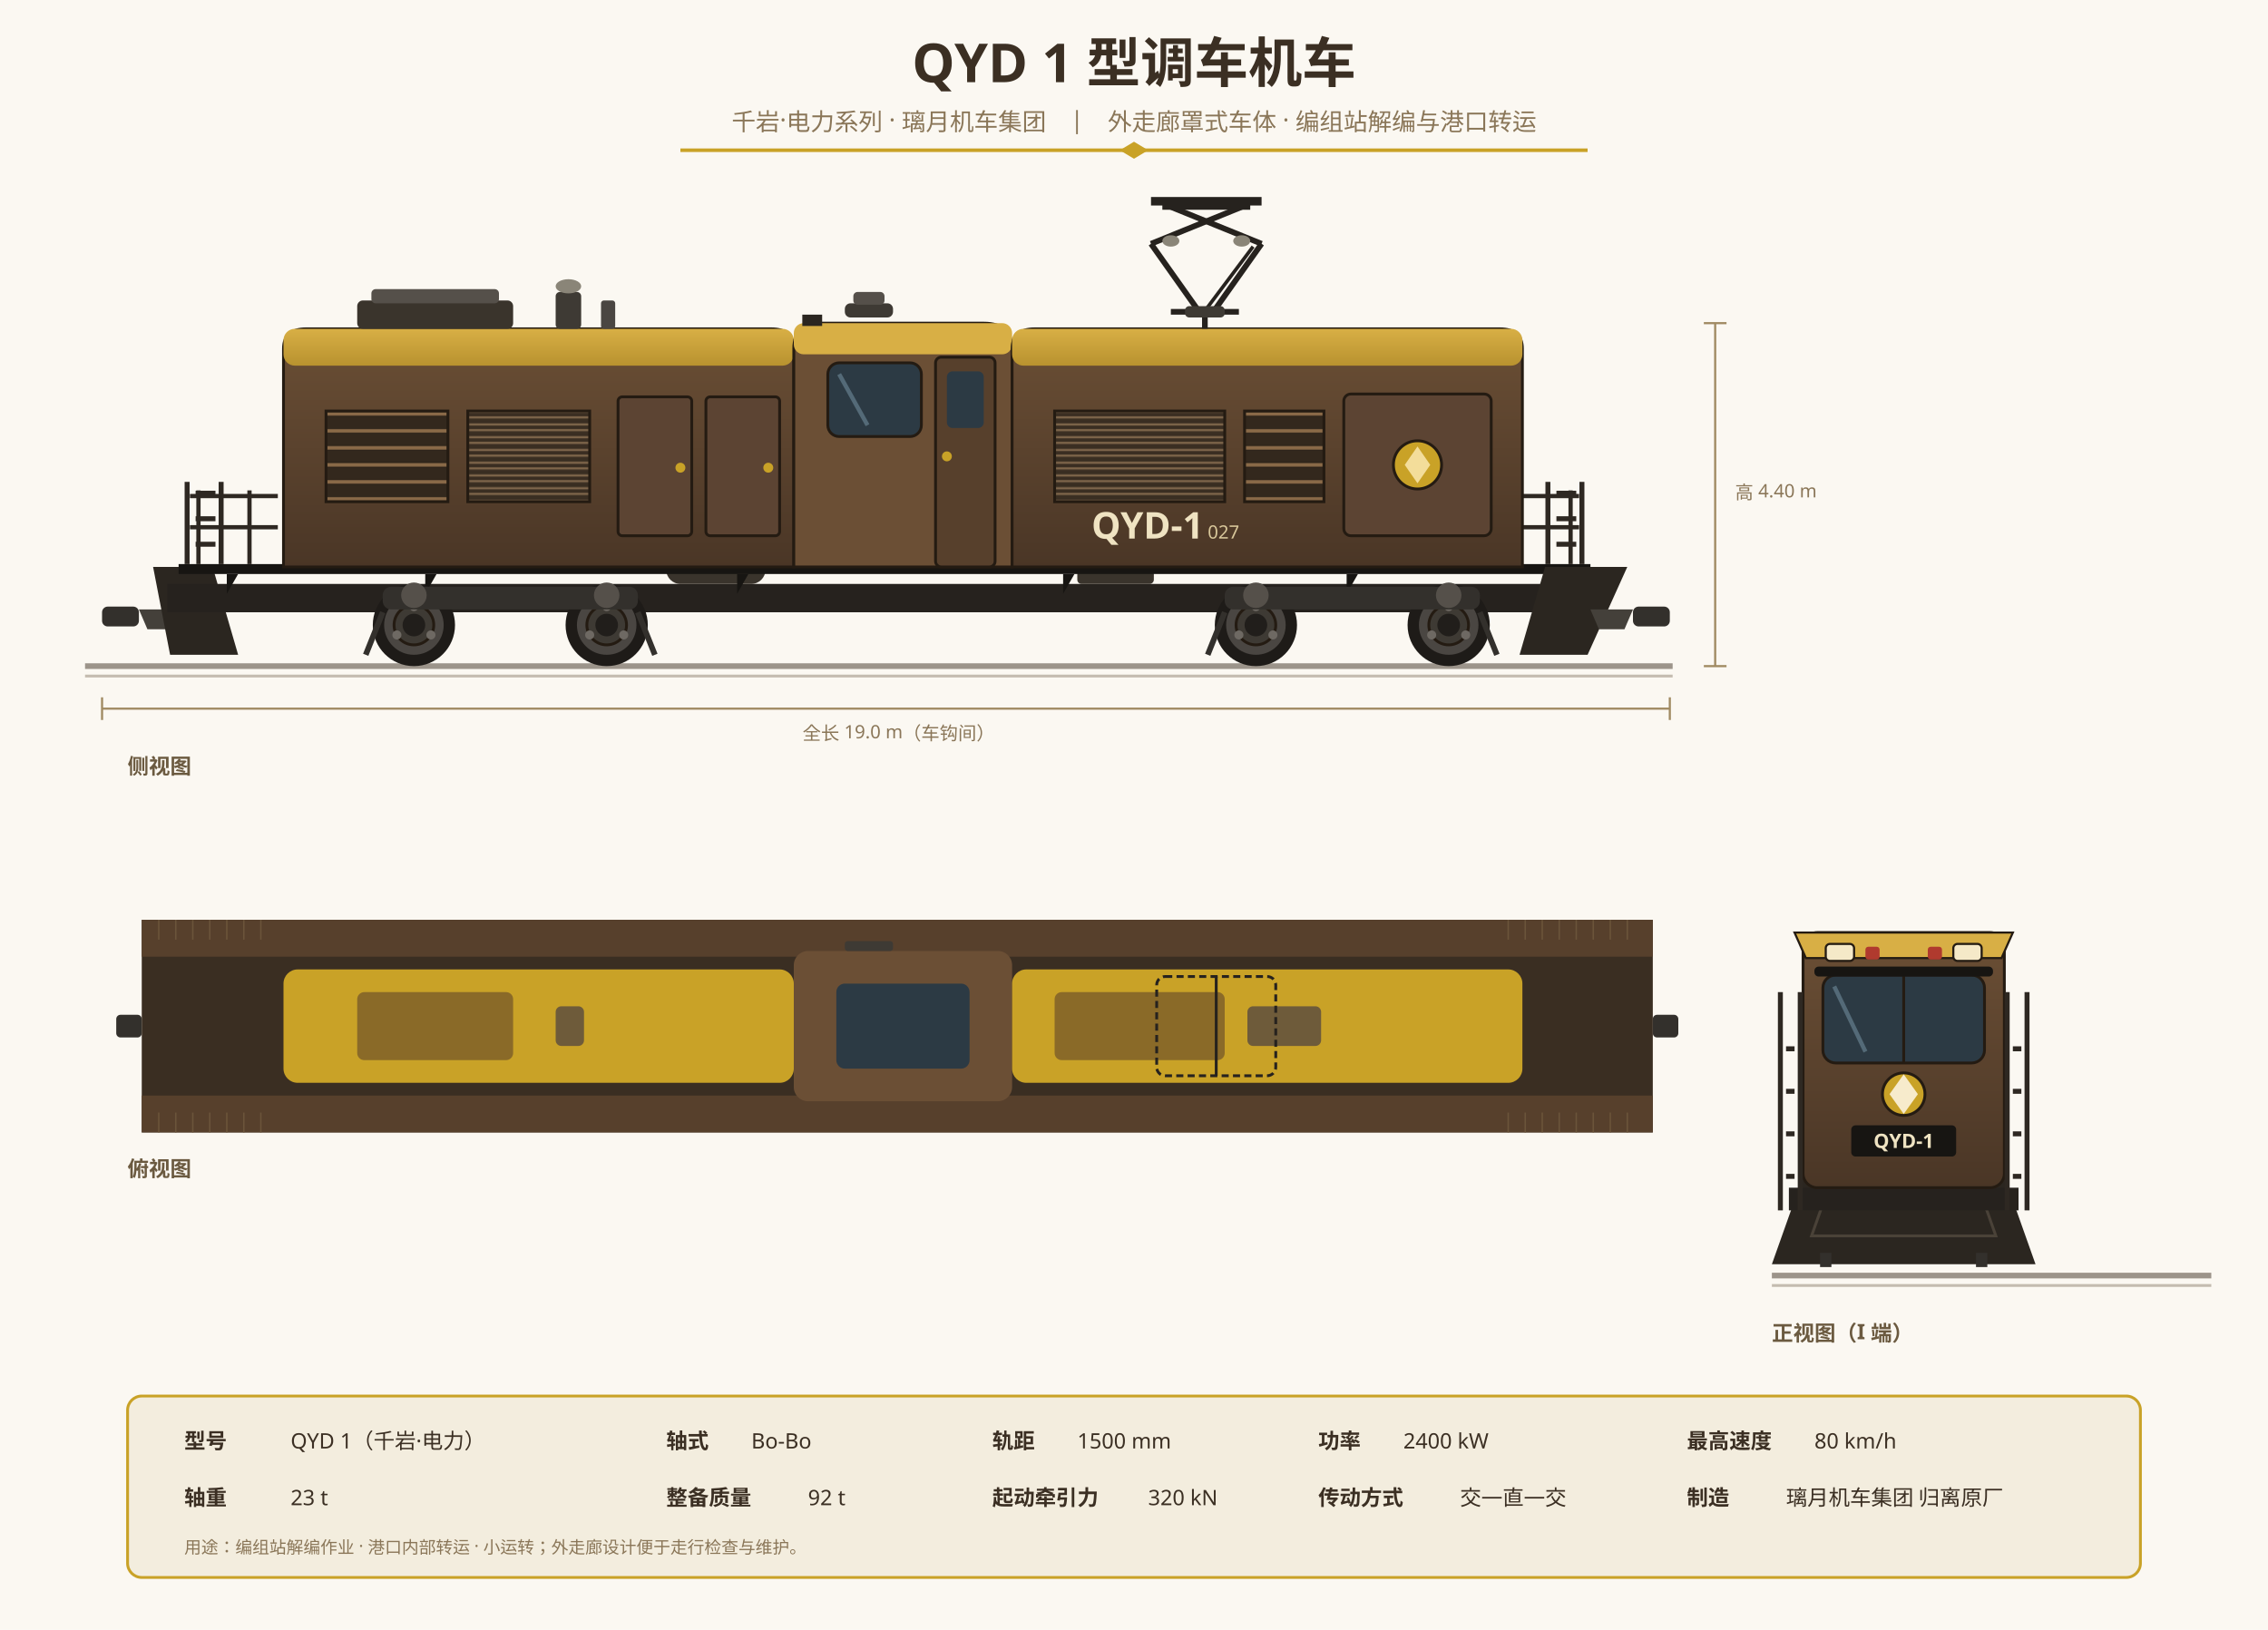
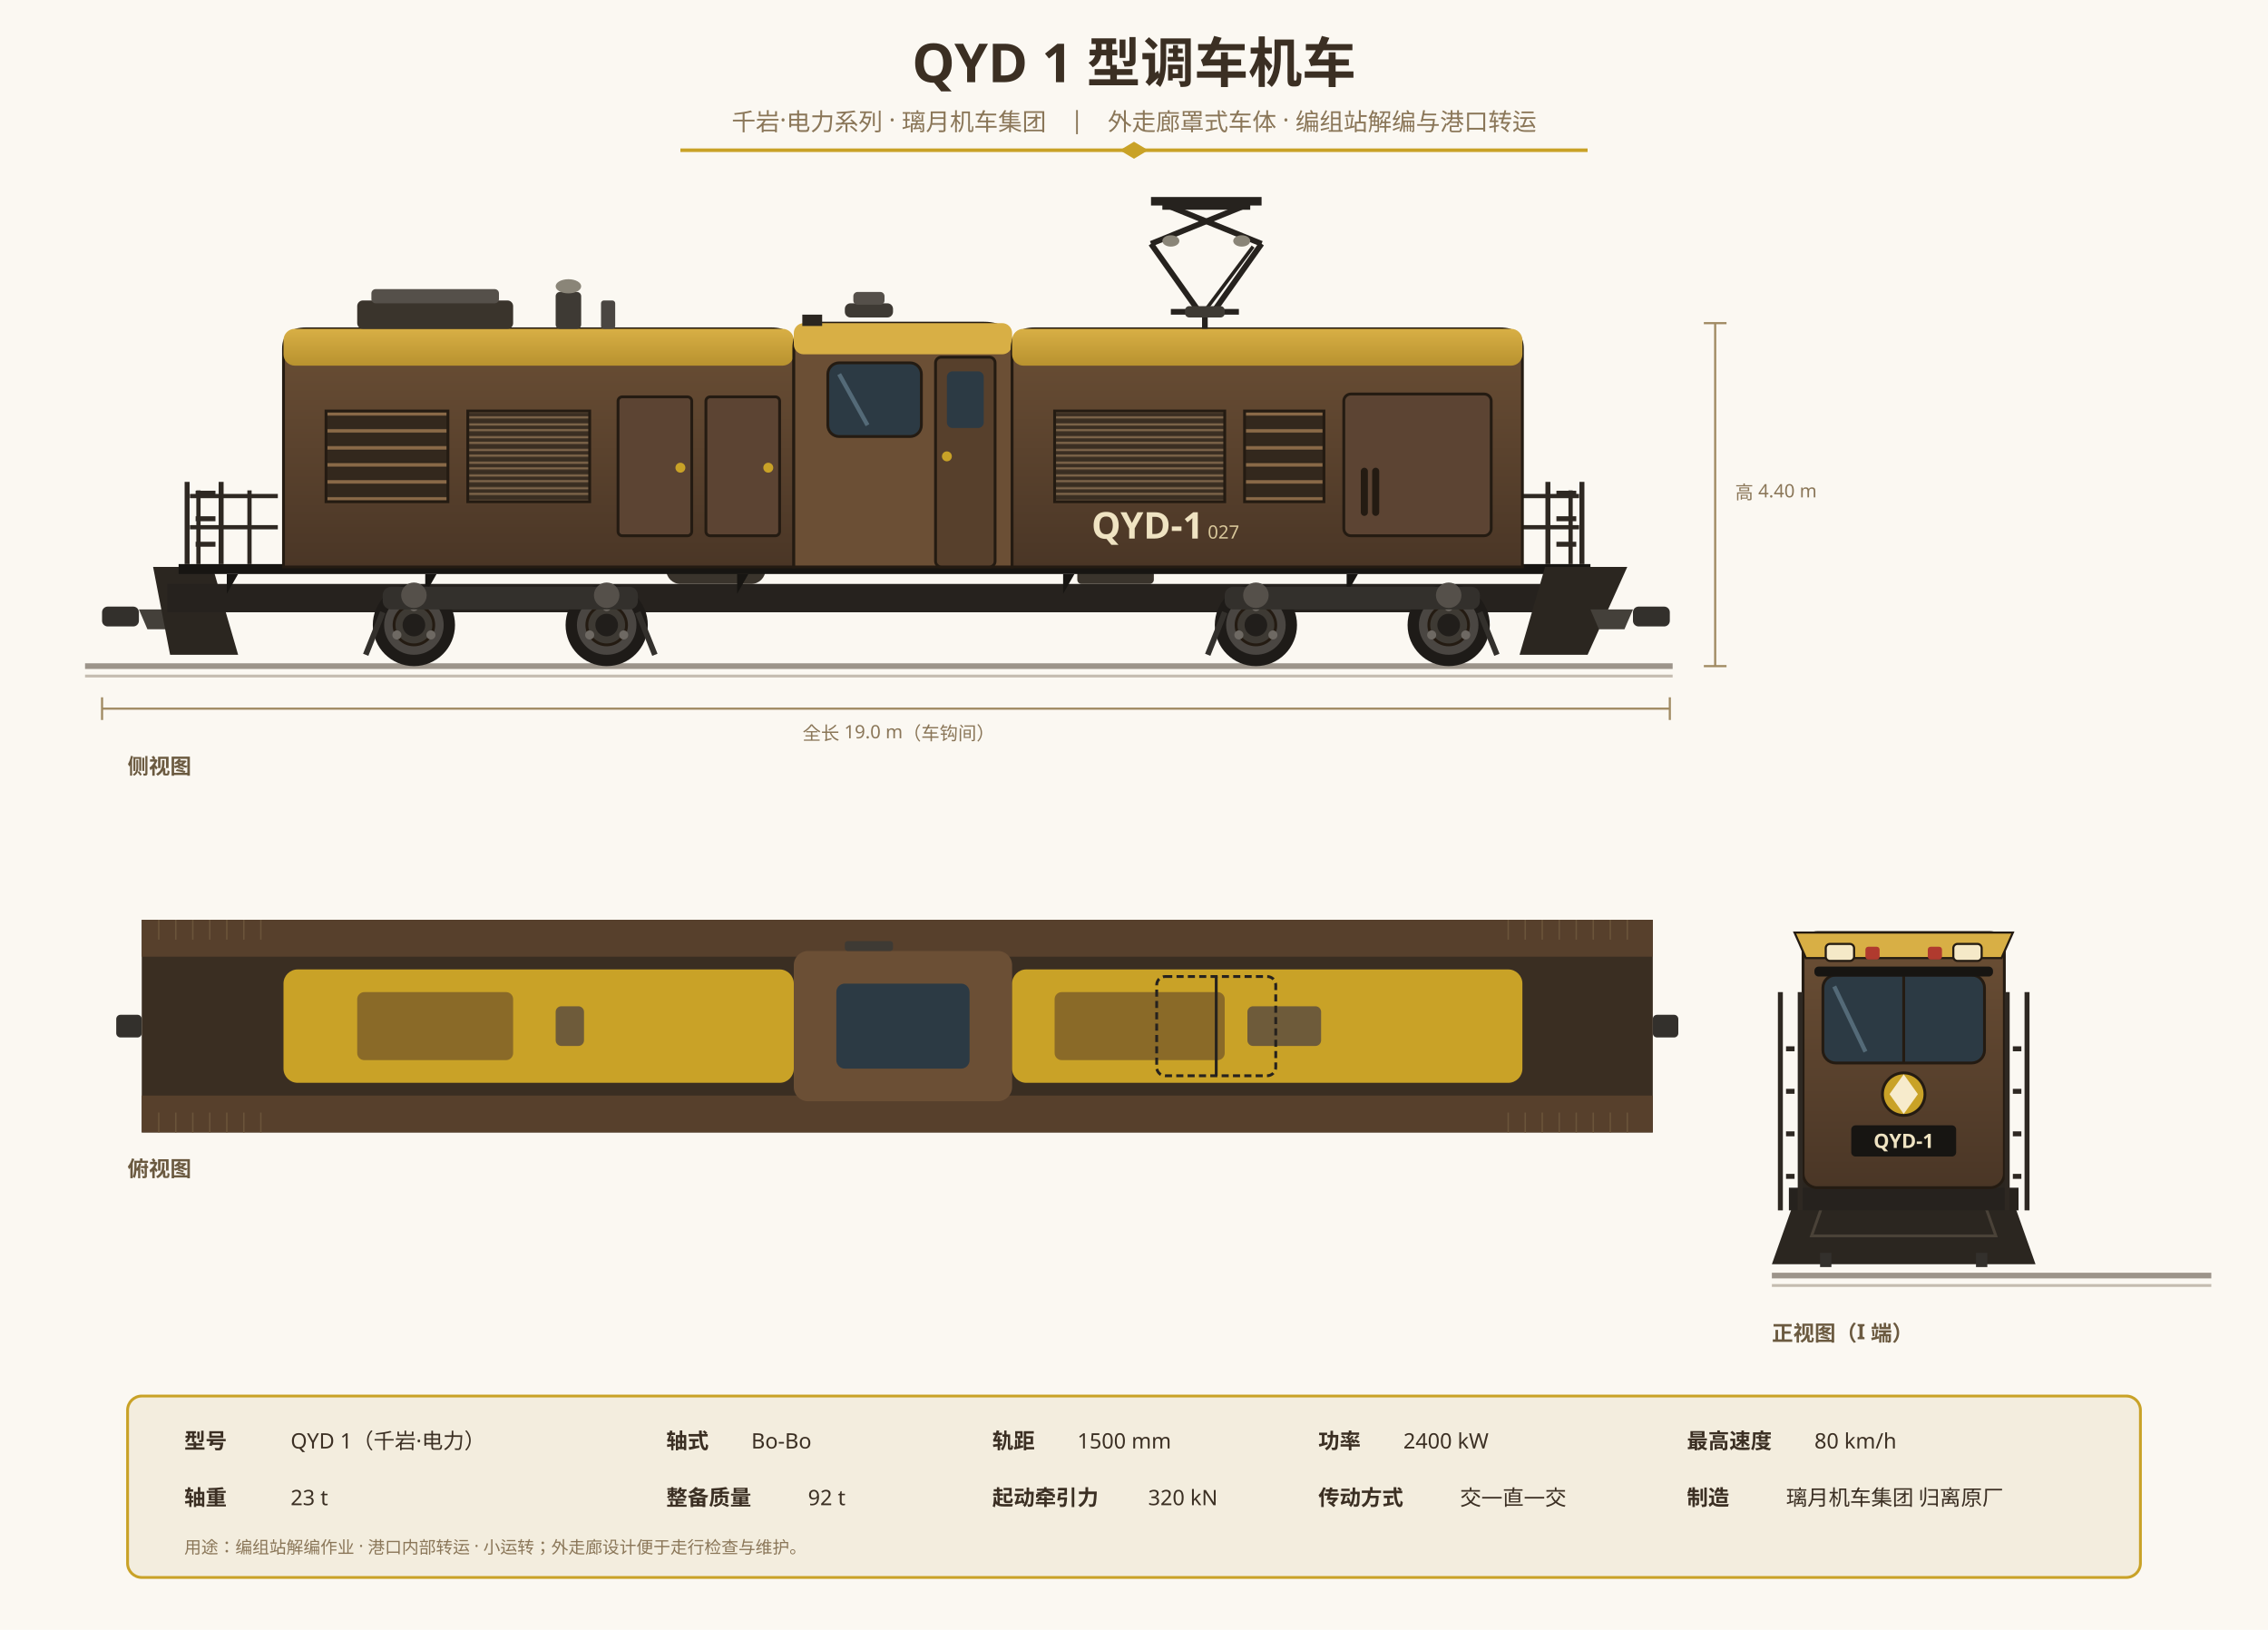
<svg xmlns="http://www.w3.org/2000/svg" viewBox="0 0 1600 1150" font-family="'Microsoft YaHei','PingFang SC','Noto Sans SC',sans-serif">
  <defs>
    <linearGradient id="bodyLow" x1="0" y1="0" x2="0" y2="1">
      <stop offset="0" stop-color="#6B4F35" />
      <stop offset="1" stop-color="#4A3626" />
    </linearGradient>
    <linearGradient id="hoodTop" x1="0" y1="0" x2="0" y2="1">
      <stop offset="0" stop-color="#D8AF45" />
      <stop offset="1" stop-color="#B8922F" />
    </linearGradient>
    <pattern id="grille" width="9" height="9" patternUnits="userSpaceOnUse">
      <rect width="9" height="9" fill="#3A2E22" />
      <line x1="0" y1="2.5" x2="9" y2="2.5" stroke="#7A6248" stroke-width="1.6" />
      <line x1="0" y1="6.5" x2="9" y2="6.5" stroke="#7A6248" stroke-width="1.6" />
    </pattern>
    <pattern id="louver" width="12" height="12" patternUnits="userSpaceOnUse">
      <rect width="12" height="12" fill="#33281D" />
      <line x1="0" y1="4" x2="12" y2="4" stroke="#8A6A48" stroke-width="2.4" />
    </pattern>
    <g id="wheel">
      <circle r="29" fill="#1E1B18" />
      <circle r="21" fill="#4A4642" />
      <circle r="14" fill="#3E3A34" stroke="#241B12" stroke-width="2" />
      <circle r="8" fill="#211E1B" />
      <circle cx="0" cy="-13" r="3.2" fill="#6E6963" />
      <circle cx="12" cy="7" r="3.2" fill="#6E6963" />
      <circle cx="-12" cy="7" r="3.2" fill="#6E6963" />
    </g>
  </defs>
  <rect width="1600" height="1150" fill="#FBF8F2" />
  <text x="800" y="58" text-anchor="middle" font-size="38" font-weight="700" fill="#3B2F23">QYD 1 型调车机车</text>
  <text x="800" y="92" text-anchor="middle" font-size="17" fill="#8A7658">千岩·电力系列 · 璃月机车集团　|　外走廊罩式车体 · 编组站解编与港口转运</text>
  <line x1="480" y1="106" x2="1120" y2="106" stroke="#C9A227" stroke-width="2.5" />
  <polygon points="800,100 810,106 800,112 790,106" fill="#C9A227" />
  <line x1="60" y1="470" x2="1180" y2="470" stroke="#9C948A" stroke-width="4" />
  <line x1="60" y1="477" x2="1180" y2="477" stroke="#C4BCB0" stroke-width="2" />
  <rect x="72" y="428" width="26" height="14" rx="4" fill="#33302C" />
  <path d="M 98 430 L 128 430 L 122 444 L 104 444 Z" fill="#44403A" />
  <path d="M 108 400 L 150 400 L 168 462 L 120 462 Z" fill="#2B2620" />
  <rect x="118" y="412" width="1010" height="20" fill="#26221E" />
  <rect x="470" y="392" width="70" height="20" rx="10" fill="#3A342C" />
  <rect x="760" y="394" width="54" height="18" rx="3" fill="#3A342C" />
  <rect x="126" y="398" width="996" height="7" fill="#171512" />
  <g fill="#171512">
    <path d="M 160 405 l 8 0 l -8 14 z" />
    <path d="M 300 405 l 8 0 l -8 14 z" />
    <path d="M 520 405 l 8 0 l -8 14 z" />
    <path d="M 750 405 l 8 0 l -8 14 z" />
    <path d="M 950 405 l 8 0 l -8 14 z" />
    <path d="M 1090 405 l 8 0 l -8 14 z" />
  </g>
  <g stroke="#2E2822" stroke-width="3">
    <line x1="140" y1="346" x2="140" y2="398" />
    <line x1="176" y1="346" x2="176" y2="398" />
    <line x1="134" y1="350" x2="196" y2="350" />
    <line x1="134" y1="372" x2="196" y2="372" />
  </g>
  <g stroke="#2E2822" stroke-width="3">
    <line x1="1072" y1="346" x2="1072" y2="398" />
    <line x1="1108" y1="346" x2="1108" y2="398" />
    <line x1="1052" y1="350" x2="1114" y2="350" />
    <line x1="1052" y1="372" x2="1114" y2="372" />
  </g>
  <path d="M 200 400 L 200 246 Q 200 232 216 232 L 544 232 Q 560 232 560 246 L 560 400 Z" fill="url(#bodyLow)" stroke="#241B12" stroke-width="2" />
  <rect x="200" y="232" width="360" height="26" rx="8" fill="url(#hoodTop)" />
  <rect x="230" y="290" width="86" height="64" fill="url(#louver)" stroke="#241B12" stroke-width="2" />
  <rect x="330" y="290" width="86" height="64" fill="url(#grille)" stroke="#241B12" stroke-width="2" />
  <g stroke="#241B12" stroke-width="2" fill="#5C4433">
    <rect x="436" y="280" width="52" height="98" rx="3" />
    <rect x="498" y="280" width="52" height="98" rx="3" />
  </g>
  <circle cx="480" cy="330" r="3.5" fill="#C9A227" />
  <circle cx="542" cy="330" r="3.5" fill="#C9A227" />
  <rect x="252" y="212" width="110" height="20" rx="4" fill="#3A342C" />
  <rect x="262" y="204" width="90" height="10" rx="3" fill="#55504A" />
  <rect x="392" y="206" width="18" height="26" rx="3" fill="#3E3A34" />
  <ellipse cx="401" cy="202" rx="9" ry="5" fill="#8A8578" />
  <rect x="424" y="212" width="10" height="20" rx="2" fill="#4A4642" />
  <path d="M 560 400 L 560 246 Q 560 228 580 228 L 694 228 Q 714 228 714 246 L 714 400 Z" fill="#6B4F35" stroke="#241B12" stroke-width="2" />
  <rect x="560" y="228" width="154" height="22" rx="7" fill="#D8AF45" />
  <rect x="584" y="256" width="66" height="52" rx="8" fill="#2C3A44" stroke="#241B12" stroke-width="2" />
  <line x1="592" y1="264" x2="612" y2="300" stroke="#5E7684" stroke-width="3" opacity="0.8" />
  <rect x="660" y="252" width="42" height="148" rx="4" fill="#57402C" stroke="#241B12" stroke-width="2" />
  <rect x="668" y="262" width="26" height="40" rx="4" fill="#2C3A44" />
  <circle cx="668" cy="322" r="3.5" fill="#C9A227" />
  <rect x="596" y="214" width="34" height="10" rx="4" fill="#3E3A34" />
  <rect x="602" y="206" width="22" height="9" rx="3" fill="#55504A" />
  <rect x="566" y="222" width="14" height="8" fill="#2B2620" />
  <path d="M 714 400 L 714 246 Q 714 232 730 232 L 1058 232 Q 1074 232 1074 246 L 1074 400 Z" fill="url(#bodyLow)" stroke="#241B12" stroke-width="2" />
  <rect x="714" y="232" width="360" height="26" rx="8" fill="url(#hoodTop)" />
  <rect x="744" y="290" width="120" height="64" fill="url(#grille)" stroke="#241B12" stroke-width="2" />
  <rect x="878" y="290" width="56" height="64" fill="url(#louver)" stroke="#241B12" stroke-width="2" />
  <g stroke="#241B12" stroke-width="2" fill="#5C4433">
    <rect x="948" y="278" width="104" height="100" rx="5" />
  </g>
-   <circle cx="1000" cy="328" r="17" fill="#C9A227" stroke="#241B12" stroke-width="2" />
-   <polygon points="1000,315 1009,328 1000,341 991,328" fill="#F3DD9A" />
+   <rect x="960" y="330" width="5" height="34" rx="2.5" fill="#241B12" />
+   <rect x="968" y="330" width="5" height="34" rx="2.5" fill="#241B12" />
  <text x="770" y="380" font-size="26" font-weight="700" fill="#EFE3C2">QYD-1</text>
  <text x="852" y="380" font-size="13" fill="#D8C79A">027</text>
  <g stroke="#26221E" stroke-width="4" fill="none">
    <line x1="850" y1="232" x2="850" y2="220" />
    <line x1="826" y1="220" x2="874" y2="220" />
    <line x1="846" y1="220" x2="812" y2="172" />
    <line x1="856" y1="220" x2="890" y2="172" />
    <line x1="812" y1="172" x2="876" y2="146" />
    <line x1="890" y1="172" x2="826" y2="146" />
    <line x1="820" y1="146" x2="882" y2="146" />
    <line x1="812" y1="142" x2="890" y2="142" stroke-width="6" />
    <line x1="851" y1="218" x2="884" y2="174" stroke-width="2.5" />
  </g>
  <rect x="836" y="216" width="28" height="8" rx="3" fill="#3E3A34" />
  <ellipse cx="826" cy="170" rx="6" ry="4" fill="#8A8578" />
  <ellipse cx="876" cy="170" rx="6" ry="4" fill="#8A8578" />
  <g stroke="#2E2822" stroke-width="3.5" fill="none">
    <path d="M 132 398 L 132 340 M 156 398 L 156 340 M 138 384 L 152 384 M 138 366 L 152 366 M 138 348 L 152 348" />
    <path d="M 1092 398 L 1092 340 M 1116 398 L 1116 340 M 1098 384 L 1112 384 M 1098 366 L 1112 366 M 1098 348 L 1112 348" />
  </g>
  <g>
    <use href="#wheel" x="292" y="441" />
    <use href="#wheel" x="428" y="441" />
    <rect x="270" y="414" width="180" height="16" rx="6" fill="#33302C" />
    <circle cx="292" cy="420" r="9" fill="#55504A" />
    <circle cx="428" cy="420" r="9" fill="#55504A" />
  </g>
  <g>
    <use href="#wheel" x="886" y="441" />
    <use href="#wheel" x="1022" y="441" />
    <rect x="864" y="414" width="180" height="16" rx="6" fill="#33302C" />
    <circle cx="886" cy="420" r="9" fill="#55504A" />
    <circle cx="1022" cy="420" r="9" fill="#55504A" />
  </g>
  <line x1="270" y1="432" x2="258" y2="462" stroke="#33302C" stroke-width="4" />
  <line x1="450" y1="432" x2="462" y2="462" stroke="#33302C" stroke-width="4" />
  <line x1="864" y1="432" x2="852" y2="462" stroke="#33302C" stroke-width="4" />
  <line x1="1044" y1="432" x2="1056" y2="462" stroke="#33302C" stroke-width="4" />
  <path d="M 1078 400 L 1020 400 L 1002 462 L 1050 462 Z" transform="translate(70 0)" fill="#2B2620" />
  <rect x="1152" y="428" width="26" height="14" rx="4" fill="#33302C" />
  <path d="M 1152 430 L 1122 430 L 1128 444 L 1146 444 Z" fill="#44403A" />
  <g stroke="#A08A62" stroke-width="1.5" fill="none">
    <line x1="72" y1="500" x2="1178" y2="500" />
    <line x1="72" y1="492" x2="72" y2="508" />
    <line x1="1178" y1="492" x2="1178" y2="508" />
  </g>
  <text x="634" y="522" text-anchor="middle" font-size="13" fill="#8A7658">全长 19.0 m（车钩间）</text>
  <g stroke="#A08A62" stroke-width="1.5" fill="none">
    <line x1="1210" y1="228" x2="1210" y2="470" />
    <line x1="1202" y1="228" x2="1218" y2="228" />
    <line x1="1202" y1="470" x2="1218" y2="470" />
  </g>
  <text x="1224" y="352" font-size="13" fill="#8A7658">高 4.40 m</text>
  <text x="90" y="546" font-size="15" font-weight="600" fill="#6B5A40">侧视图</text>
  <g>
    <rect x="82" y="716" width="18" height="16" rx="3" fill="#33302C" />
    <rect x="1166" y="716" width="18" height="16" rx="3" fill="#33302C" />
    <rect x="100" y="649" width="1066" height="150" fill="#3A2E22" />
    <rect x="100" y="649" width="1066" height="26" fill="#57402C" />
    <rect x="100" y="773" width="1066" height="26" fill="#57402C" />
    <g stroke="#6B543A" stroke-width="1">
      <line x1="112" y1="649" x2="112" y2="663" />
      <line x1="124" y1="649" x2="124" y2="663" />
      <line x1="136" y1="649" x2="136" y2="663" />
      <line x1="148" y1="649" x2="148" y2="663" />
      <line x1="160" y1="649" x2="160" y2="663" />
      <line x1="172" y1="649" x2="172" y2="663" />
      <line x1="184" y1="649" x2="184" y2="663" />
      <line x1="1064" y1="649" x2="1064" y2="663" />
      <line x1="1076" y1="649" x2="1076" y2="663" />
      <line x1="1088" y1="649" x2="1088" y2="663" />
      <line x1="1100" y1="649" x2="1100" y2="663" />
      <line x1="1112" y1="649" x2="1112" y2="663" />
      <line x1="1124" y1="649" x2="1124" y2="663" />
      <line x1="1136" y1="649" x2="1136" y2="663" />
      <line x1="1148" y1="649" x2="1148" y2="663" />
      <line x1="112" y1="785" x2="112" y2="799" />
      <line x1="124" y1="785" x2="124" y2="799" />
      <line x1="136" y1="785" x2="136" y2="799" />
      <line x1="148" y1="785" x2="148" y2="799" />
      <line x1="160" y1="785" x2="160" y2="799" />
      <line x1="172" y1="785" x2="172" y2="799" />
      <line x1="184" y1="785" x2="184" y2="799" />
      <line x1="1064" y1="785" x2="1064" y2="799" />
      <line x1="1076" y1="785" x2="1076" y2="799" />
      <line x1="1088" y1="785" x2="1088" y2="799" />
      <line x1="1100" y1="785" x2="1100" y2="799" />
      <line x1="1112" y1="785" x2="1112" y2="799" />
      <line x1="1124" y1="785" x2="1124" y2="799" />
      <line x1="1136" y1="785" x2="1136" y2="799" />
      <line x1="1148" y1="785" x2="1148" y2="799" />
    </g>
    <rect x="200" y="684" width="360" height="80" rx="10" fill="#C9A227" />
    <rect x="252" y="700" width="110" height="48" rx="5" fill="#8A6A28" />
    <rect x="392" y="710" width="20" height="28" rx="4" fill="#6E5B3A" />
    <rect x="560" y="671" width="154" height="106" rx="10" fill="#6B4F35" />
    <rect x="590" y="694" width="94" height="60" rx="6" fill="#2C3A44" />
    <rect x="596" y="664" width="34" height="7" rx="2" fill="#3E3A34" />
    <rect x="714" y="684" width="360" height="80" rx="10" fill="#C9A227" />
    <rect x="744" y="700" width="120" height="48" rx="5" fill="#8A6A28" />
    <rect x="880" y="710" width="52" height="28" rx="4" fill="#6E5B3A" />
    <rect x="816" y="689" width="84" height="70" rx="6" fill="none" stroke="#26221E" stroke-width="2" stroke-dasharray="5 3" />
    <line x1="858" y1="689" x2="858" y2="759" stroke="#26221E" stroke-width="2" />
  </g>
  <text x="90" y="830" font-size="15" font-weight="600" fill="#6B5A40">俯视图</text>
  <g>
    <line x1="1250" y1="900" x2="1560" y2="900" stroke="#9C948A" stroke-width="4" />
    <line x1="1250" y1="907" x2="1560" y2="907" stroke="#C4BCB0" stroke-width="2" />
    <rect x="1326" y="862" width="34" height="16" rx="5" fill="#33302C" />
    <path d="M 1330 866 L 1356 866 L 1350 880 L 1336 880 Z" fill="#44403A" />
    <path d="M 1272 830 L 1414 830 L 1436 892 L 1250 892 Z" fill="#2B2620" />
    <path d="M 1290 838 L 1396 838 L 1408 872 L 1278 872 Z" fill="none" stroke="#4A4238" stroke-width="2" />
    <rect x="1262" y="838" width="162" height="16" fill="#26221E" />
    <rect x="1272" y="658" width="142" height="180" rx="10" fill="url(#bodyLow)" stroke="#241B12" stroke-width="2" />
    <path d="M 1266 658 L 1420 658 L 1412 676 L 1274 676 Z" fill="#D8AF45" stroke="#241B12" stroke-width="1.5" />
    <rect x="1286" y="688" width="114" height="62" rx="9" fill="#2C3A44" stroke="#241B12" stroke-width="2" />
    <line x1="1343" y1="688" x2="1343" y2="750" stroke="#241B12" stroke-width="2" />
    <line x1="1294" y1="696" x2="1316" y2="742" stroke="#5E7684" stroke-width="3" opacity="0.8" />
    <rect x="1280" y="682" width="126" height="7" rx="3" fill="#171512" />
    <rect x="1288" y="666" width="20" height="12" rx="3" fill="#F5E9C8" stroke="#241B12" stroke-width="1.5" />
    <rect x="1378" y="666" width="20" height="12" rx="3" fill="#F5E9C8" stroke="#241B12" stroke-width="1.5" />
    <rect x="1316" y="668" width="10" height="9" rx="2" fill="#B03A2E" />
    <rect x="1360" y="668" width="10" height="9" rx="2" fill="#B03A2E" />
    <circle cx="1343" cy="772" r="15" fill="#C9A227" stroke="#241B12" stroke-width="2" />
    <polygon points="1343,758 1353,772 1343,786 1333,772" fill="#F7EBCC" />
    <rect x="1306" y="794" width="74" height="22" rx="3" fill="#171512" />
    <text x="1343" y="810" text-anchor="middle" font-size="14" font-weight="700" fill="#EFE3C2">QYD-1</text>
    <g stroke="#2E2822" stroke-width="3.5" fill="none">
      <path d="M 1256 854 L 1256 700 M 1270 854 L 1270 700 M 1260 830 L 1266 830 M 1260 800 L 1266 800 M 1260 770 L 1266 770 M 1260 740 L 1266 740" />
      <path d="M 1430 854 L 1430 700 M 1416 854 L 1416 700 M 1420 830 L 1426 830 M 1420 800 L 1426 800 M 1420 770 L 1426 770 M 1420 740 L 1426 740" />
    </g>
    <rect x="1284" y="884" width="8" height="10" fill="#33302C" />
    <rect x="1394" y="884" width="8" height="10" fill="#33302C" />
  </g>
  <text x="1250" y="946" font-size="15" font-weight="600" fill="#6B5A40">正视图（I 端）</text>
  <g>
    <rect x="90" y="985" width="1420" height="128" rx="10" fill="#F3EDDE" stroke="#C9A227" stroke-width="2" />
    <g font-size="15" fill="#3B2F23">
      <text x="130" y="1022" font-weight="700">型号</text>
      <text x="205" y="1022">QYD 1（千岩·电力）</text>
      <text x="470" y="1022" font-weight="700">轴式</text>
      <text x="530" y="1022">Bo-Bo</text>
      <text x="700" y="1022" font-weight="700">轨距</text>
      <text x="760" y="1022">1500 mm</text>
      <text x="930" y="1022" font-weight="700">功率</text>
      <text x="990" y="1022">2400 kW</text>
      <text x="1190" y="1022" font-weight="700">最高速度</text>
      <text x="1280" y="1022">80 km/h</text>
      <text x="130" y="1062" font-weight="700">轴重</text>
      <text x="205" y="1062">23 t</text>
      <text x="470" y="1062" font-weight="700">整备质量</text>
      <text x="570" y="1062">92 t</text>
      <text x="700" y="1062" font-weight="700">起动牵引力</text>
      <text x="810" y="1062">320 kN</text>
      <text x="930" y="1062" font-weight="700">传动方式</text>
      <text x="1030" y="1062">交—直—交</text>
      <text x="1190" y="1062" font-weight="700">制造</text>
      <text x="1260" y="1062">璃月机车集团 归离原厂</text>
    </g>
    <text x="130" y="1096" font-size="12" fill="#8A7658">用途：编组站解编作业 · 港口内部转运 · 小运转；外走廊设计便于走行检查与维护。</text>
  </g>
</svg>
